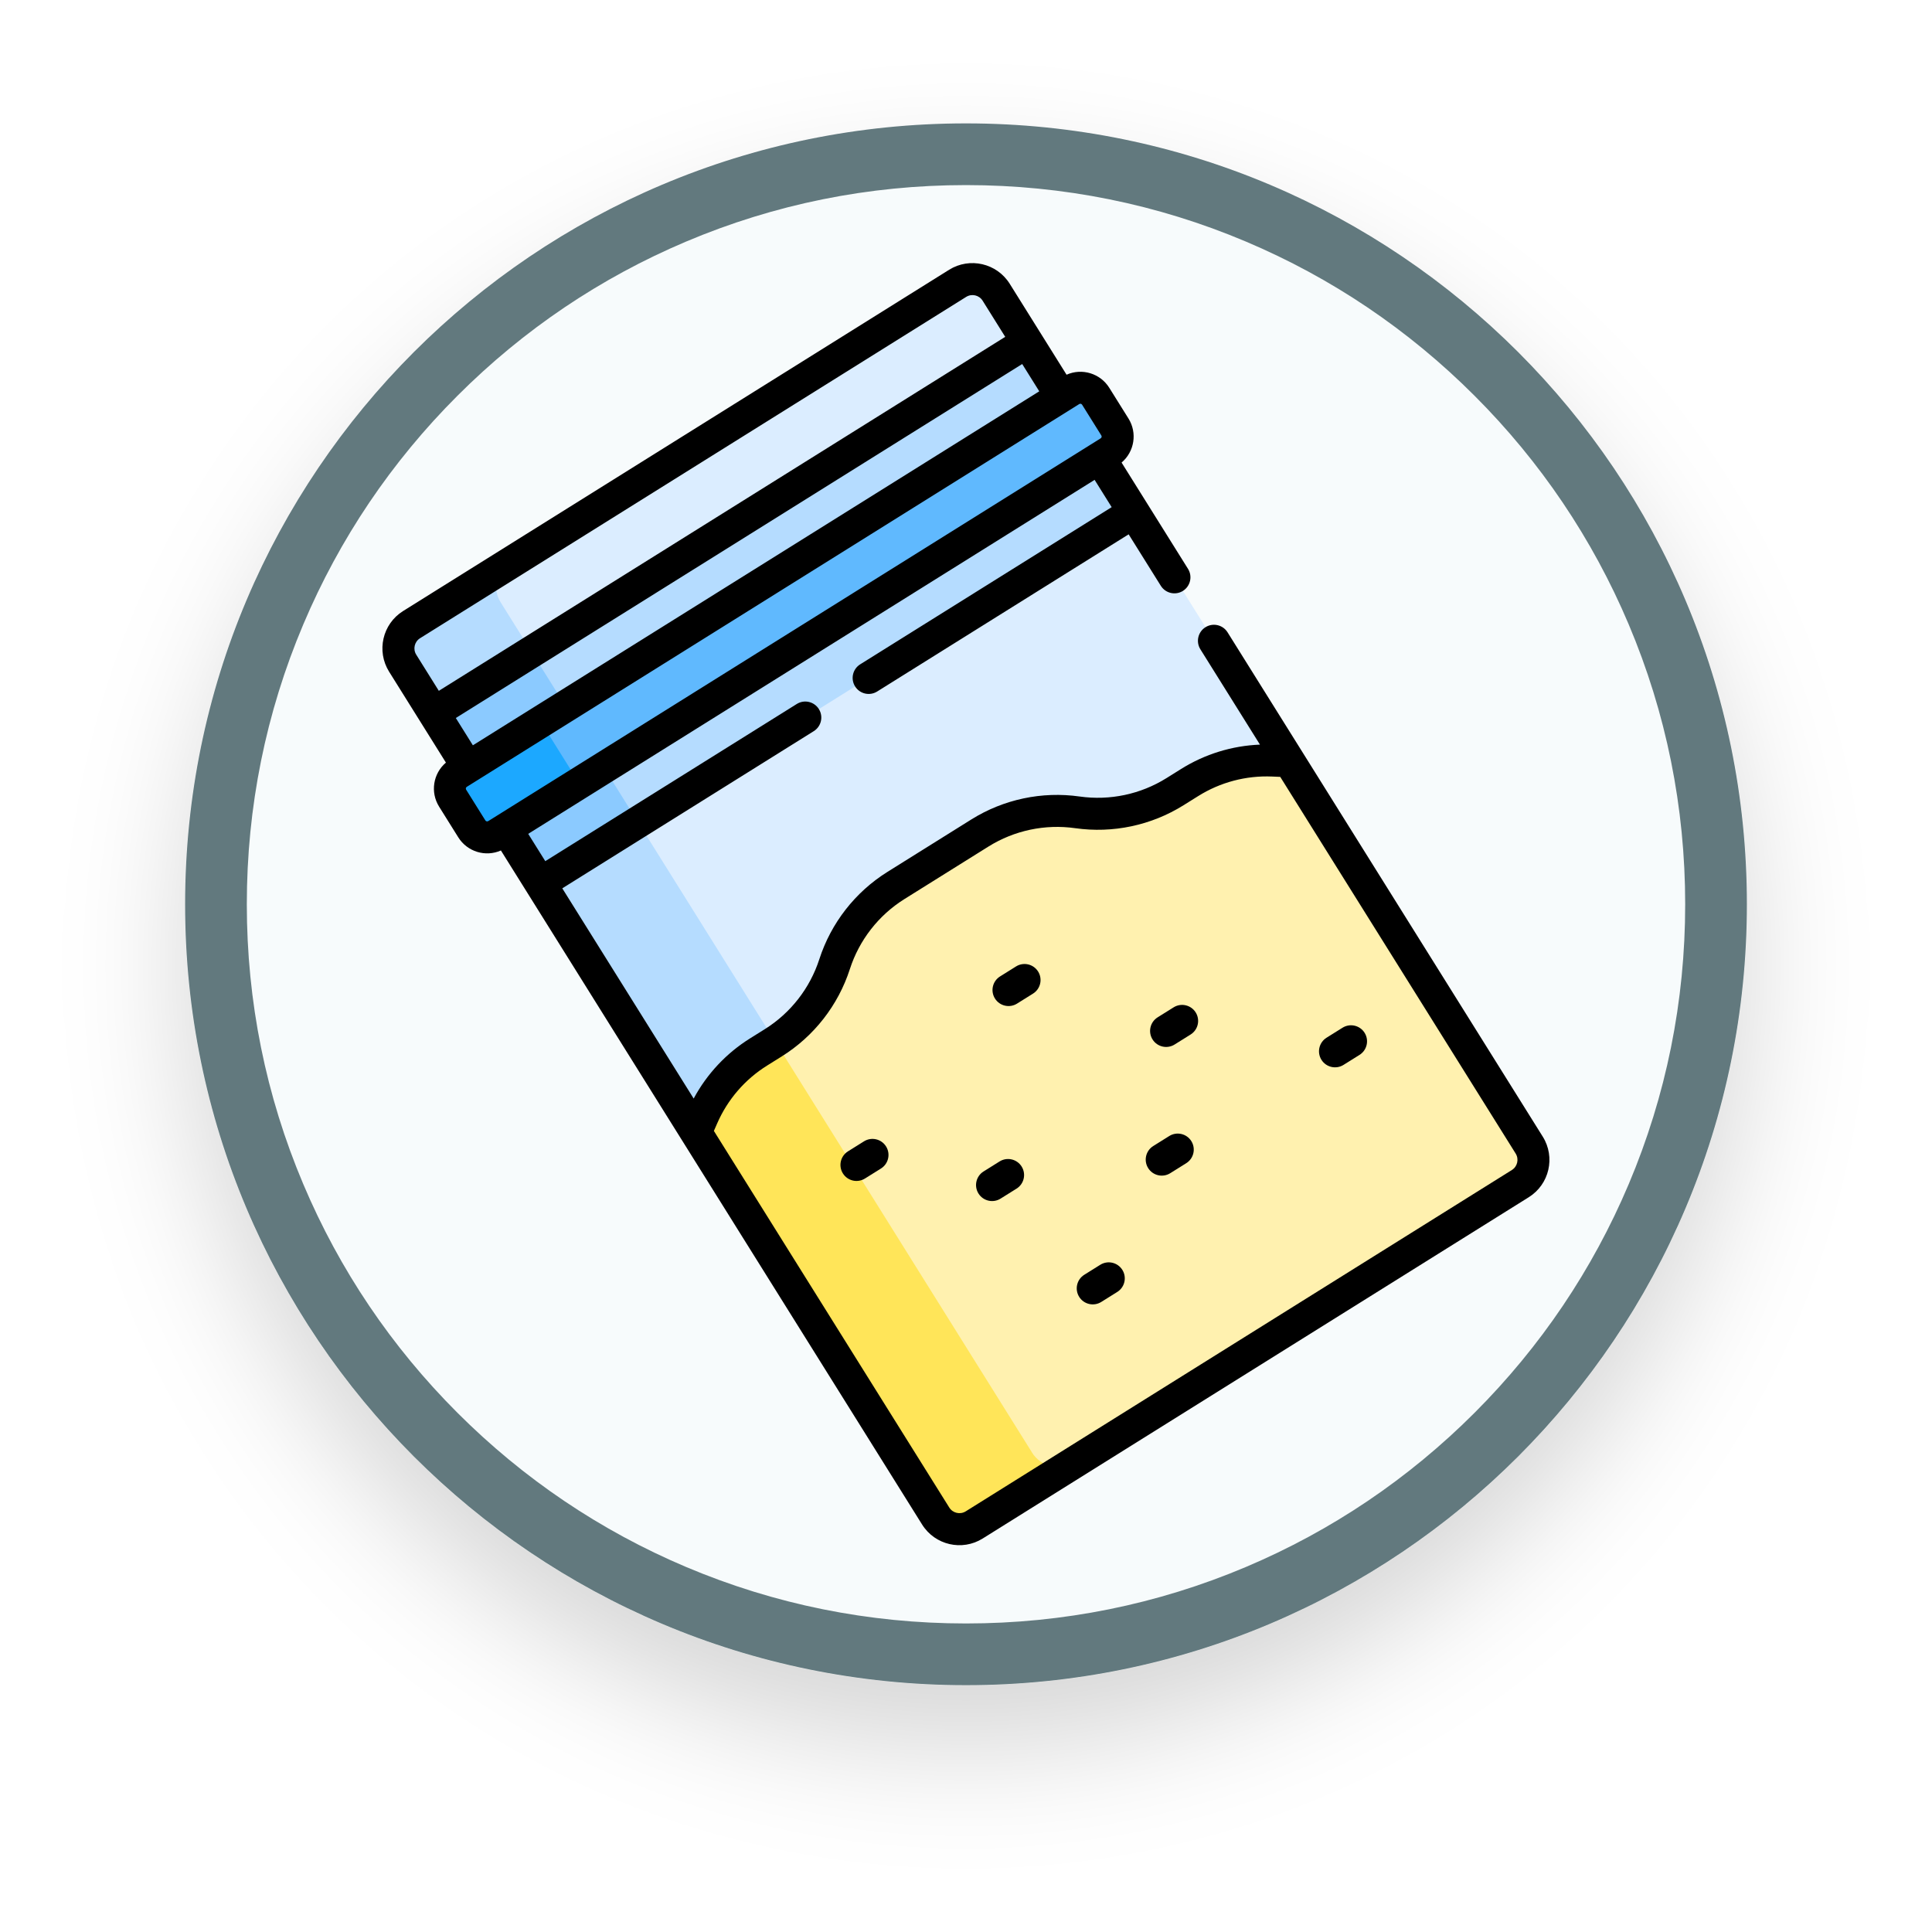
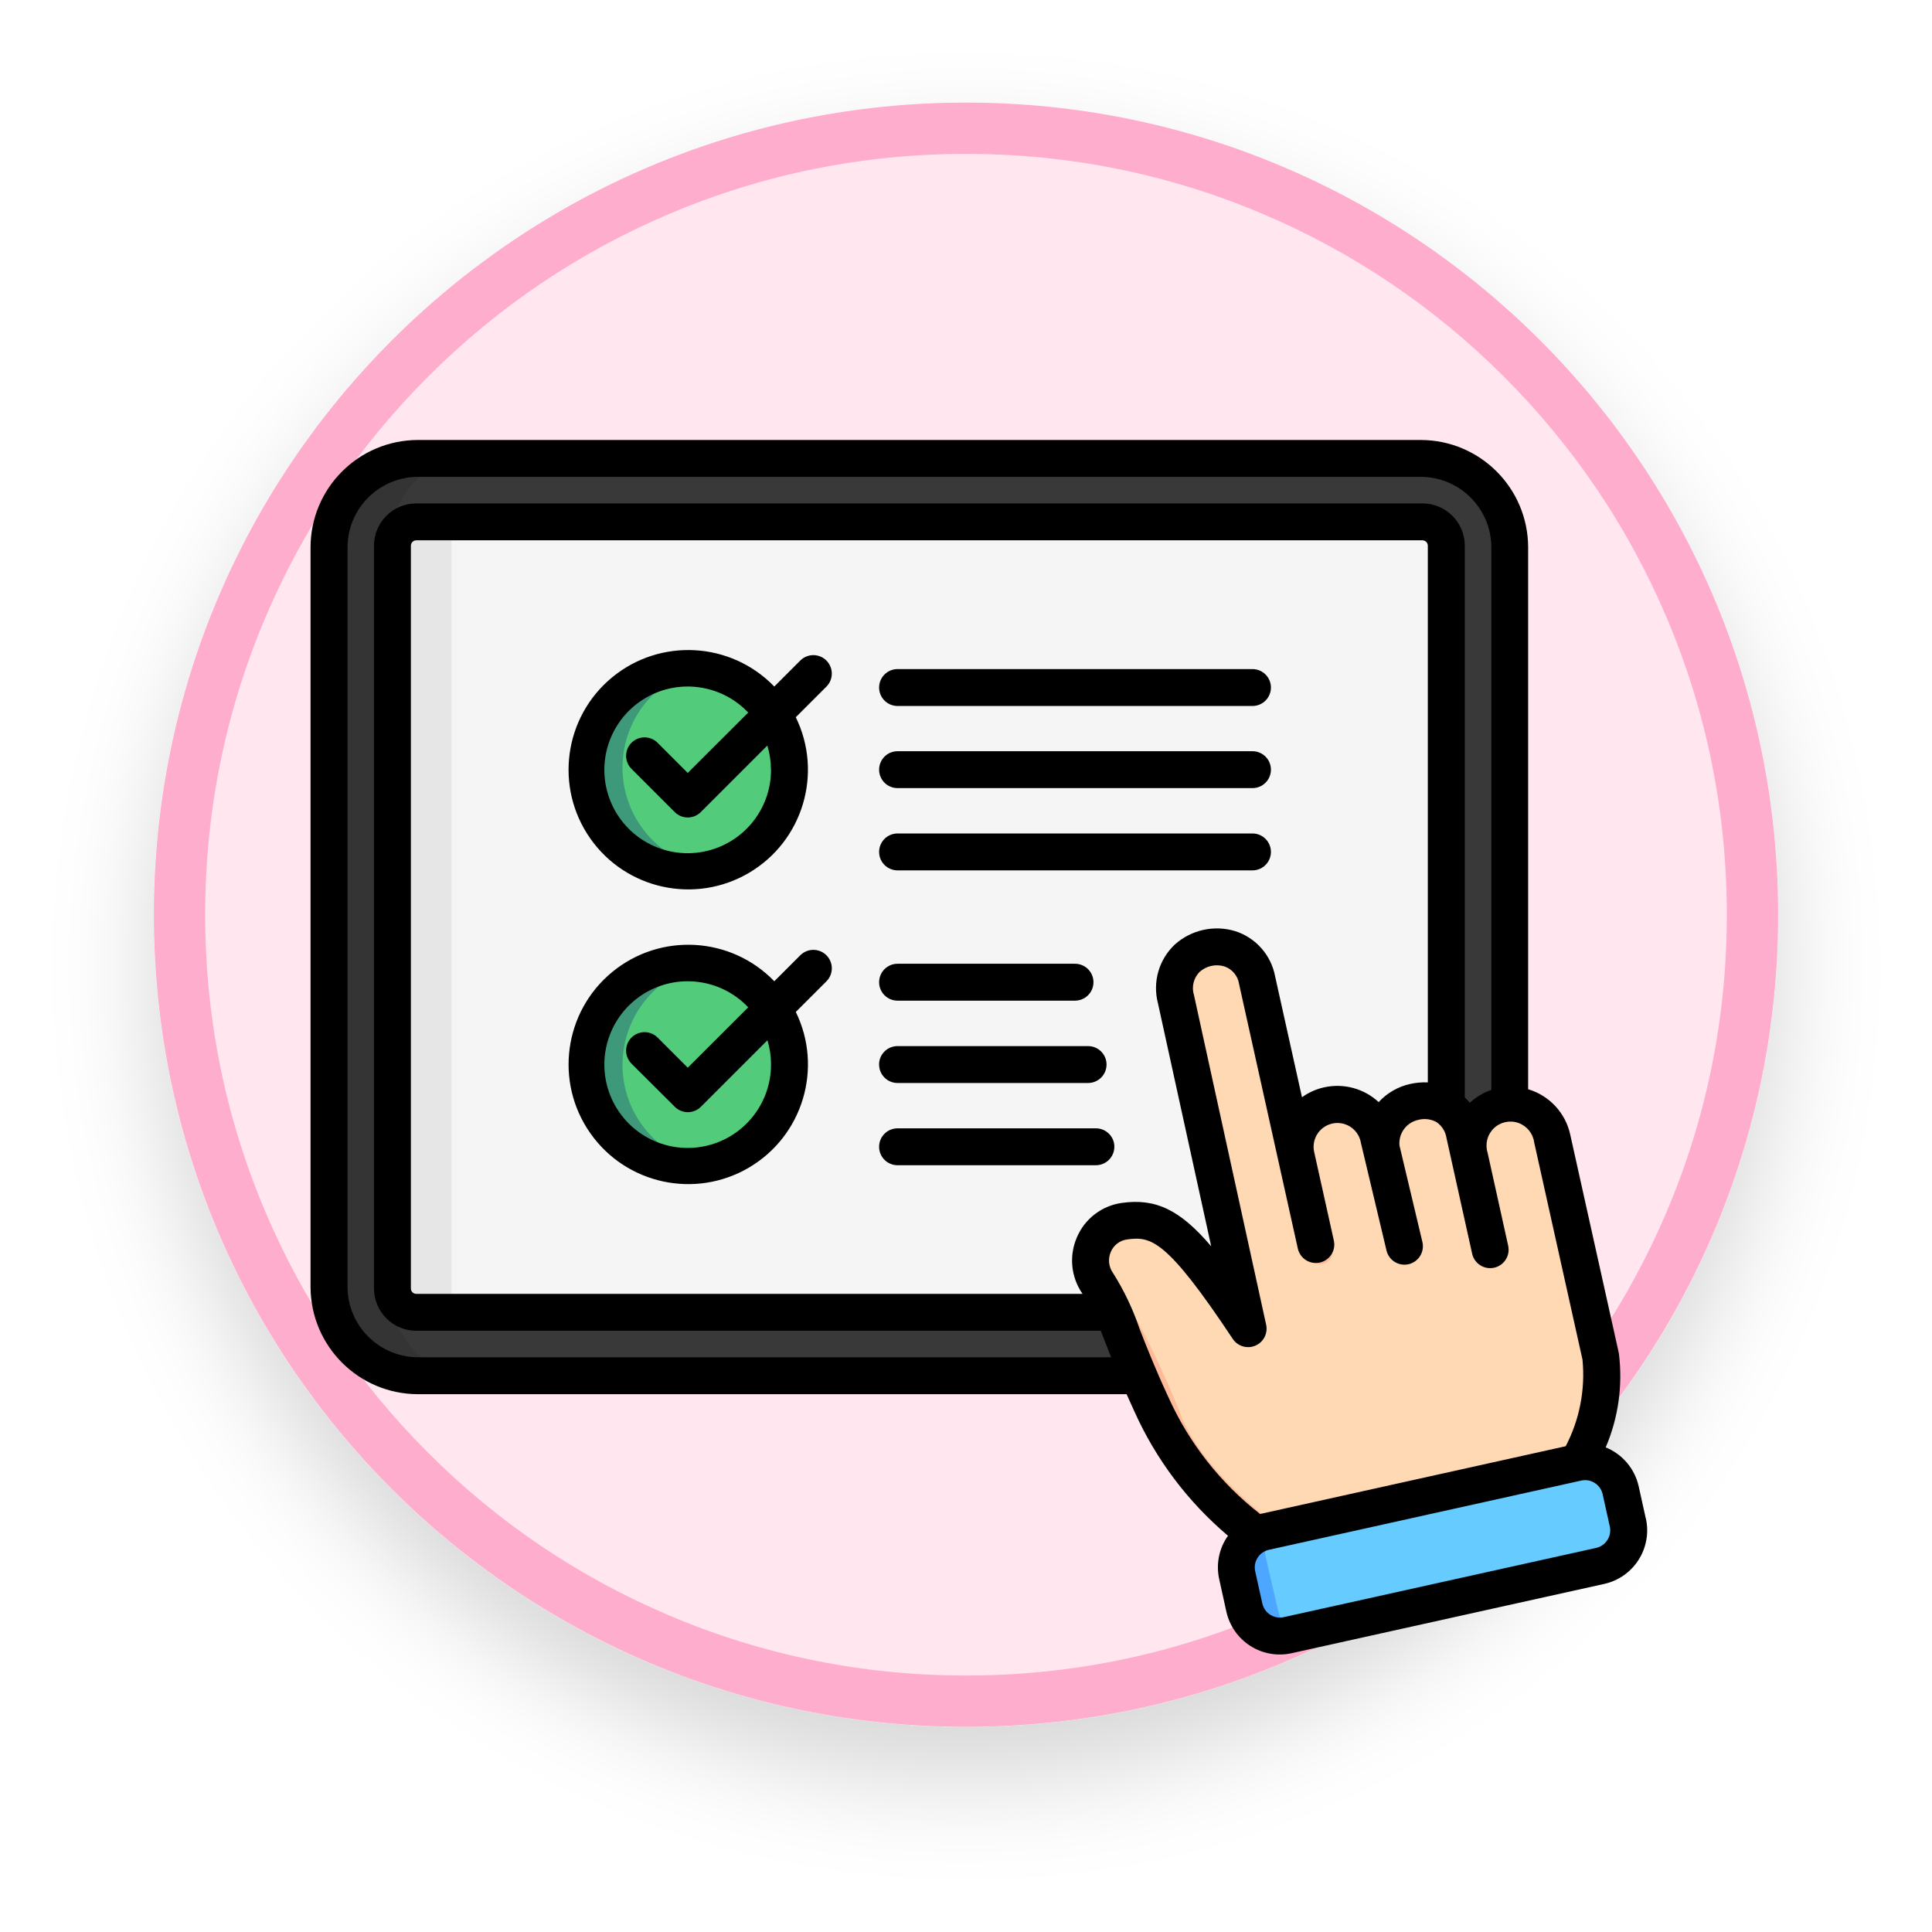
- <svg xmlns="http://www.w3.org/2000/svg" width="93.934" height="93.934" viewBox="0 0 93.934 93.934">
+ <svg xmlns="http://www.w3.org/2000/svg" width="113" height="113" viewBox="0 0 113 113">
  <defs>
-     <filter id="Path_978624" x="0" y="0" width="93.934" height="93.934" filterUnits="userSpaceOnUse">
+     <filter id="Path_982547" x="0" y="0" width="113" height="113" filterUnits="userSpaceOnUse">
      <feOffset dy="3" input="SourceAlpha" />
      <feGaussianBlur stdDeviation="3" result="blur" />
      <feFlood flood-opacity="0.161" />
      <feComposite operator="in" in2="blur" />
      <feComposite in="SourceGraphic" />
    </filter>
  </defs>
-   <g id="Group_1210705" data-name="Group 1210705" transform="translate(-189 -5978.375)">
-     <g id="Group_1209926" data-name="Group 1209926">
-       <g id="Group_1208657" data-name="Group 1208657" transform="translate(-420 3935.655)">
-         <g id="Group_1208063" data-name="Group 1208063" transform="translate(412 612.719)">
-           <g id="Group_1144123" data-name="Group 1144123" transform="translate(206 1436)">
-             <g transform="matrix(1, 0, 0, 1, -9, -6)" filter="url(#Path_978624)">
-               <g id="Path_978624-2" data-name="Path 978624" transform="translate(9 6)" fill="#f7fbfc">
-                 <path d="M 37.967 74.434 C 33.043 74.434 28.268 73.47 23.773 71.568 C 19.43 69.732 15.53 67.102 12.181 63.753 C 8.831 60.403 6.202 56.503 4.365 52.161 C 2.464 47.666 1.5 42.89 1.5 37.967 C 1.5 33.043 2.464 28.268 4.365 23.773 C 6.202 19.43 8.831 15.53 12.181 12.181 C 15.53 8.831 19.43 6.202 23.773 4.365 C 28.268 2.464 33.043 1.5 37.967 1.5 C 42.89 1.5 47.666 2.464 52.161 4.365 C 56.503 6.202 60.403 8.831 63.753 12.181 C 67.102 15.53 69.732 19.43 71.568 23.773 C 73.47 28.268 74.434 33.043 74.434 37.967 C 74.434 42.89 73.47 47.666 71.568 52.161 C 69.732 56.503 67.102 60.403 63.753 63.753 C 60.403 67.102 56.503 69.732 52.161 71.568 C 47.666 73.47 42.89 74.434 37.967 74.434 Z" stroke="none" />
-                 <path d="M 37.967 3 C 33.245 3 28.666 3.924 24.357 5.747 C 20.194 7.508 16.454 10.029 13.242 13.242 C 10.029 16.454 7.508 20.194 5.747 24.357 C 3.924 28.666 3 33.245 3 37.967 C 3 42.689 3.924 47.268 5.747 51.577 C 7.508 55.74 10.029 59.48 13.242 62.692 C 16.454 65.904 20.194 68.426 24.357 70.187 C 28.666 72.009 33.245 72.934 37.967 72.934 C 42.689 72.934 47.268 72.009 51.577 70.187 C 55.74 68.426 59.48 65.904 62.692 62.692 C 65.904 59.48 68.426 55.74 70.187 51.577 C 72.009 47.268 72.934 42.689 72.934 37.967 C 72.934 33.245 72.009 28.666 70.187 24.357 C 68.426 20.194 65.904 16.454 62.692 13.242 C 59.48 10.029 55.74 7.508 51.577 5.747 C 47.268 3.924 42.689 3 37.967 3 M 37.967 0 C 58.935 0 75.934 16.998 75.934 37.967 C 75.934 58.935 58.935 75.934 37.967 75.934 C 16.998 75.934 0 58.935 0 37.967 C 0 16.998 16.998 0 37.967 0 Z" stroke="none" fill="#62797e" />
+   <g id="Group_1223659" data-name="Group 1223659" transform="translate(-901 -8013.033)">
+     <g id="Group_1222920" data-name="Group 1222920">
+       <g id="Group_1219103" data-name="Group 1219103" transform="translate(0 923.189)">
+         <g id="Group_1217906" data-name="Group 1217906" transform="translate(-1.234 -2607)">
+           <g id="Group_1216307" data-name="Group 1216307" transform="translate(911.234 9702.844)">
+             <g id="Group_1208705" data-name="Group 1208705">
+               <g id="Group_1148633" data-name="Group 1148633">
+                 <g id="Group_1148525" data-name="Group 1148525">
+                   <g transform="matrix(1, 0, 0, 1, -9, -6)" filter="url(#Path_982547)">
+                     <g id="Path_982547-2" data-name="Path 982547" transform="translate(9 6)" fill="#ffe6ef">
+                       <path d="M 47.5 93.5 C 41.289 93.5 35.265 92.284 29.595 89.886 C 24.118 87.569 19.198 84.252 14.973 80.027 C 10.748 75.802 7.431 70.882 5.114 65.405 C 2.716 59.735 1.5 53.711 1.5 47.5 C 1.5 41.289 2.716 35.265 5.114 29.595 C 7.431 24.118 10.748 19.198 14.973 14.973 C 19.198 10.748 24.118 7.431 29.595 5.114 C 35.265 2.716 41.289 1.5 47.5 1.5 C 53.711 1.5 59.735 2.716 65.405 5.114 C 70.882 7.431 75.802 10.748 80.027 14.973 C 84.252 19.198 87.569 24.118 89.886 29.595 C 92.284 35.265 93.5 41.289 93.5 47.5 C 93.5 53.711 92.284 59.735 89.886 65.405 C 87.569 70.882 84.252 75.802 80.027 80.027 C 75.802 84.252 70.882 87.569 65.405 89.886 C 59.735 92.284 53.711 93.5 47.5 93.5 Z" stroke="none" />
+                       <path d="M 47.5 3 C 41.491 3 35.664 4.176 30.18 6.496 C 24.881 8.737 20.122 11.946 16.034 16.034 C 11.946 20.122 8.737 24.881 6.496 30.18 C 4.176 35.664 3 41.491 3 47.5 C 3 53.509 4.176 59.336 6.496 64.82 C 8.737 70.119 11.946 74.878 16.034 78.966 C 20.122 83.054 24.881 86.263 30.18 88.504 C 35.664 90.824 41.491 92 47.5 92 C 53.509 92 59.336 90.824 64.82 88.504 C 70.119 86.263 74.878 83.054 78.966 78.966 C 83.054 74.878 86.263 70.119 88.504 64.82 C 90.824 59.336 92 53.509 92 47.5 C 92 41.491 90.824 35.664 88.504 30.18 C 86.263 24.881 83.054 20.122 78.966 16.034 C 74.878 11.946 70.119 8.737 64.82 6.496 C 59.336 4.176 53.509 3 47.5 3 M 47.5 0 C 73.734 0 95 21.266 95 47.5 C 95 73.734 73.734 95 47.5 95 C 21.266 95 0 73.734 0 47.5 C 0 21.266 21.266 0 47.5 0 Z" stroke="none" fill="#ffadcc" />
+                     </g>
+                   </g>
+                 </g>
              </g>
            </g>
          </g>
        </g>
      </g>
-       <g id="heroina" transform="matrix(0.848, -0.53, 0.53, 0.848, 145.375, 6047.598)">
-         <g id="Group_1209924" data-name="Group 1209924" transform="translate(71.775 0.779)">
-           <path id="Path_1079362" data-name="Path 1079362" d="M92.163,129.4l.919,1.042h32.144l.968-1.042V112H92.163Z" transform="translate(-90.744 -101.151)" fill="#dbedff" />
-           <path id="Path_1079363" data-name="Path 1079363" d="M97.771,112H92.163v17.4l.919,1.042h5.608l-.919-1.042Z" transform="translate(-90.744 -101.151)" fill="#b5dcff" />
-           <path id="Path_1079364" data-name="Path 1079364" d="M126.194,14.834V8.859A1.359,1.359,0,0,0,124.835,7.5H93.523a1.359,1.359,0,0,0-1.359,1.359v5.975Z" transform="translate(-90.744 -7.5)" fill="#dbedff" />
-           <path id="Path_1079365" data-name="Path 1079365" d="M99.131,7.5H93.523a1.359,1.359,0,0,0-1.359,1.359v5.975h5.608V8.859A1.359,1.359,0,0,1,99.131,7.5Z" transform="translate(-90.744 -7.5)" fill="#b5dcff" />
-           <path id="Path_1079366" data-name="Path 1079366" d="M92.163,48.047h34.031v3.326H92.163Z" transform="translate(-90.744 -43.836)" fill="#b5dcff" />
-           <path id="Path_1079367" data-name="Path 1079367" d="M92.163,48.047h5.608v3.326H92.163Z" transform="translate(-90.744 -43.836)" fill="#8bcaff" />
-           <path id="Path_1079368" data-name="Path 1079368" d="M92.163,109.571h34.031v3.376H92.163Z" transform="translate(-90.744 -98.97)" fill="#b5dcff" />
-           <path id="Path_1079369" data-name="Path 1079369" d="M92.163,109.571h5.608v3.376H92.163Z" transform="translate(-90.744 -98.97)" fill="#8bcaff" />
-           <path id="Path_1079370" data-name="Path 1079370" d="M126.2,258.252v-22l-.664-.455a7.069,7.069,0,0,0-4-1.239H120.7a7.069,7.069,0,0,1-4.553-1.662,7.069,7.069,0,0,0-4.553-1.662H106.77a7.069,7.069,0,0,0-4.553,1.662,7.069,7.069,0,0,1-4.553,1.662h-.838a7.068,7.068,0,0,0-4,1.239l-.664.455v22a1.359,1.359,0,0,0,1.359,1.359h31.312a1.359,1.359,0,0,0,1.359-1.359Z" transform="translate(-90.745 -207.994)" fill="#fff1af" />
-           <g id="Group_1209923" data-name="Group 1209923" transform="translate(1.42 26.557)">
-             <path id="Path_1079371" data-name="Path 1079371" d="M97.772,286.78V263.207l-.109,0h-.838a7.068,7.068,0,0,0-4,1.239l-.664.455v22a1.359,1.359,0,0,0,1.359,1.359h5.736a1.487,1.487,0,0,1-1.487-1.487Z" transform="translate(-92.164 -263.207)" fill="#ffe559" />
-           </g>
-           <path id="Path_1079372" data-name="Path 1079372" d="M114.489,78.119H79.373A.877.877,0,0,0,78.5,79v1.765a.877.877,0,0,0,.877.877h35.116a.877.877,0,0,0,.877-.877V79A.877.877,0,0,0,114.489,78.119Z" transform="translate(-78.496 -70.785)" fill="#60b9fe" />
-           <path id="Path_1079373" data-name="Path 1079373" d="M84.1,80.761V79a.877.877,0,0,1,.877-.877H79.373A.877.877,0,0,0,78.5,79v1.765a.877.877,0,0,0,.877.877h5.608A.877.877,0,0,1,84.1,80.761Z" transform="translate(-78.496 -70.785)" fill="#1ca8ff" />
-         </g>
-         <g id="Group_1209925" data-name="Group 1209925" transform="translate(70.996 0)">
-           <path id="Path_1079374" data-name="Path 1079374" d="M244.865,294.73h.917a.779.779,0,1,0,0-1.558h-.917a.779.779,0,1,0,0,1.558Z" transform="translate(-226.109 -262.724)" />
-           <path id="Path_1079375" data-name="Path 1079375" d="M297.279,350.063h.917a.779.779,0,0,0,0-1.558h-.917a.779.779,0,0,0,0,1.558Z" transform="translate(-273.08 -312.31)" />
-           <path id="Path_1079376" data-name="Path 1079376" d="M359.279,400.063h.917a.779.779,0,1,0,0-1.558h-.917a.779.779,0,1,0,0,1.558Z" transform="translate(-328.641 -357.117)" />
-           <path id="Path_1079377" data-name="Path 1079377" d="M141.107,326.4h.917a.779.779,0,1,0,0-1.558h-.917a.779.779,0,1,0,0,1.558Z" transform="translate(-133.127 -291.101)" />
-           <path id="Path_1079378" data-name="Path 1079378" d="M189.946,368.063h.917a.779.779,0,1,0,0-1.558h-.917a.779.779,0,1,0,0,1.558Z" transform="translate(-176.894 -328.441)" />
-           <path id="Path_1079379" data-name="Path 1079379" d="M262.833,399.284a.779.779,0,0,0,.779.779h.917a.779.779,0,1,0,0-1.558h-.917A.779.779,0,0,0,262.833,399.284Z" transform="translate(-242.909 -357.117)" />
-           <path id="Path_1079380" data-name="Path 1079380" d="M203.5,433.284a.779.779,0,0,0,.779.779h.917a.779.779,0,1,0,0-1.558h-.917A.779.779,0,0,0,203.5,433.284Z" transform="translate(-189.738 -387.586)" />
-           <path id="Path_1079381" data-name="Path 1079381" d="M72.415,51.037a2.138,2.138,0,0,0,2.138,2.138h31.312A2.138,2.138,0,0,0,108,51.037V22.122a.779.779,0,1,0-1.558,0v5.466a7.809,7.809,0,0,0-3.882-1.028h-.838a6.3,6.3,0,0,1-4.051-1.479,7.859,7.859,0,0,0-5.055-1.845H87.8a7.859,7.859,0,0,0-5.055,1.845,6.3,6.3,0,0,1-4.051,1.479h-.838a7.809,7.809,0,0,0-3.882,1.028V15.535H88.393a.779.779,0,1,0,0-1.558H73.973V12.411h32.474v1.565H92.028a.779.779,0,1,0,0,1.558h14.419v2.952a.779.779,0,0,0,1.558,0V12.393a1.657,1.657,0,0,0,1.419-1.637V8.99A1.657,1.657,0,0,0,108,7.353V2.138A2.141,2.141,0,0,0,105.866,0H74.554a2.141,2.141,0,0,0-2.138,2.138V7.353A1.657,1.657,0,0,0,71,8.991v1.765a1.657,1.657,0,0,0,1.419,1.637ZM74.3,29.22a6.264,6.264,0,0,1,3.557-1.1h.838a7.86,7.86,0,0,0,5.055-1.845A6.3,6.3,0,0,1,87.8,24.794h4.821a6.3,6.3,0,0,1,4.051,1.479,7.859,7.859,0,0,0,5.055,1.845h.838a6.264,6.264,0,0,1,3.557,1.1l.325.223V51.037a.581.581,0,0,1-.581.581H74.554a.581.581,0,0,1-.581-.581V29.443ZM72.652,10.854a.1.1,0,0,1-.1-.1V8.99a.1.1,0,0,1,.1-.1h35.116a.1.1,0,0,1,.1.1v1.765a.1.1,0,0,1-.1.1H72.652Zm1.321-5.085h32.474V7.334H73.973Zm.581-4.211h31.312a.581.581,0,0,1,.581.581V4.211H73.973V2.138A.581.581,0,0,1,74.554,1.558Z" transform="translate(-70.996 0)" />
-         </g>
+       <g id="Layer_1" data-name="Layer 1" transform="translate(916.726 8013.167)">
+         <path id="Path_1174430" data-name="Path 1174430" d="M75.527,84.929H16.395a5.249,5.249,0,0,1-5.25-5.25v-43.6a5.249,5.249,0,0,1,5.25-5.249H75.528a5.249,5.249,0,0,1,5.249,5.249v43.6a5.249,5.249,0,0,1-5.25,5.249Z" transform="translate(-7.366 -4.425)" fill="#393939" />
+         <path id="Path_1174431" data-name="Path 1174431" d="M19.7,84.929h-3.3a5.249,5.249,0,0,1-5.25-5.25v-43.6a5.249,5.249,0,0,1,5.25-5.249h3.3a5.249,5.249,0,0,0-5.249,5.249v43.6A5.249,5.249,0,0,0,19.7,84.929Z" transform="translate(-7.366 -4.425)" fill="#343434" />
+         <path id="Path_1174432" data-name="Path 1174432" d="M35.415,100.32V56.5a1.4,1.4,0,0,1,1.4-1.4H96.169a1.4,1.4,0,0,1,1.4,1.4V100.32a1.4,1.4,0,0,1-1.4,1.4H36.81A1.4,1.4,0,0,1,35.415,100.32Z" transform="translate(-27.894 -24.952)" fill="#f5f5f5" />
+         <path id="Path_1174433" data-name="Path 1174433" d="M39.982,101.715H36.81a1.4,1.4,0,0,1-1.4-1.4V56.5a1.4,1.4,0,0,1,1.4-1.4h3.171a1.4,1.4,0,0,0-1.4,1.4V100.32a1.4,1.4,0,0,0,1.4,1.4Z" transform="translate(-27.894 -24.952)" fill="#e6e6e6" />
+         <path id="Path_1174434" data-name="Path 1174434" d="M121.536,117.026a5.993,5.993,0,1,1-5.993-5.993A5.993,5.993,0,0,1,121.536,117.026Zm-5.993,11.39a5.993,5.993,0,1,0,5.993,5.993A5.993,5.993,0,0,0,115.542,128.417Z" transform="translate(-90.6 -72.263)" fill="#52cc7b" />
+         <path id="Path_1174435" data-name="Path 1174435" d="M109.537,117.027a5.992,5.992,0,0,1,6.86-5.93,5.993,5.993,0,0,0,0,11.86,5.992,5.992,0,0,1-6.86-5.93Zm1.734,17.384a5.994,5.994,0,0,1,5.126-5.93,5.993,5.993,0,1,0,0,11.86,5.994,5.994,0,0,1-5.126-5.93Z" transform="translate(-90.588 -72.263)" fill="#3d997a" />
+         <path id="Path_1174436" data-name="Path 1174436" d="M351.573,421.65l-.444-1.921a2.131,2.131,0,0,1,1.6-2.555l18.384-4.244a2.131,2.131,0,0,1,2.555,1.6l.444,1.921a2.131,2.131,0,0,1-1.6,2.556l-18.384,4.244A2.131,2.131,0,0,1,351.573,421.65Z" transform="translate(-294.894 -327.575)" fill="#6cf" />
+         <path id="Path_1174437" data-name="Path 1174437" d="M354.677,444.906l-1.586.367a1.628,1.628,0,0,1-1.953-1.22l-.669-2.9a1.628,1.628,0,0,1,1.22-1.953l1.817-.419a1.4,1.4,0,0,0-.854,1.643l.735,3.183c.139.6.655,1.447,1.291,1.3Z" transform="translate(-294.346 -349.487)" fill="#4da6ff" />
+         <path id="Path_1174438" data-name="Path 1174438" d="M324.493,241.379a11.329,11.329,0,0,1-.812,6.154l-19.376,4.473a18.2,18.2,0,0,1-6.253-7.6c-1.813-3.831-2.175-5.613-3.205-7.063a2.341,2.341,0,0,1,1.533-3.673c2.153-.324,3.454.519,7.345,6.264l-4.419-19.359a2.454,2.454,0,1,1,4.769-1.153l2.38,10.31a2.491,2.491,0,1,1,4.854-1.121l.2.88a2.491,2.491,0,0,1,1.867-2.988,2.35,2.35,0,0,1,2.988,1.867l.3,1.32a2.491,2.491,0,0,1,4.854-1.121Z" transform="translate(-246.965 -162.293)" fill="#ffd9b3" />
+         <path id="Path_1174439" data-name="Path 1174439" d="M316.512,229.431v-.006l.17.737a2.489,2.489,0,0,1,1.518-2.876,3.227,3.227,0,0,0-.27,2.1l1.417,6.135a.7.7,0,1,1-1.355.313l-1.4-6.08Zm-12.791,10.661a.7.7,0,1,0,1.355-.313l-4.454-19.294a3.486,3.486,0,0,1,.44-2.458,2.372,2.372,0,0,0-1.788,2.8l.007.03Zm2.744-9.888,1.325,5.737a.7.7,0,1,0,1.355-.313l-1.338-5.794a3.625,3.625,0,0,1,.524-2.619,2.491,2.491,0,0,0-1.866,2.988Zm5.051-.233,1.325,5.737a.7.7,0,1,0,1.355-.313l-1.338-5.794a3.624,3.624,0,0,1,.524-2.619v-.005a2.491,2.491,0,0,0-1.859,2.985l-.091-.4.01.077ZM300.4,245.615a52.588,52.588,0,0,0-4.09-8.287,5.48,5.48,0,0,1-.96-2.751,2.359,2.359,0,0,0-.5,3.239c1.03,1.45,1.392,3.232,3.205,7.063a18.2,18.2,0,0,0,6.253,7.6l1.82-.42c-2.485-1.964-4.632-4-5.733-6.442Z" transform="translate(-246.974 -162.764)" fill="#fb9" />
+         <path id="Path_1174440" data-name="Path 1174440" d="M31.082,38.5l-1.521,1.521a7,7,0,1,0,1.258,1.795l1.79-1.789A1.079,1.079,0,0,0,31.082,38.5ZM29.37,44.885a4.874,4.874,0,1,1-1.334-3.341L24.5,45.074l-1.764-1.764a1.079,1.079,0,0,0-1.526,1.526l2.527,2.527a1.079,1.079,0,0,0,1.526,0l3.892-3.892a4.85,4.85,0,0,1,.21,1.413Zm1.713,10.852-1.521,1.521a7,7,0,1,0,1.258,1.795l1.79-1.789a1.079,1.079,0,1,0-1.526-1.526ZM29.37,62.124a4.874,4.874,0,1,1-1.334-3.341L24.5,62.315l-1.764-1.764a1.079,1.079,0,1,0-1.526,1.526L23.742,64.6a1.079,1.079,0,0,0,1.526,0l3.892-3.892a4.847,4.847,0,0,1,.21,1.412Zm6.322-4.81a1.079,1.079,0,0,1,1.079-1.079H47.15a1.079,1.079,0,1,1,0,2.158H36.771a1.079,1.079,0,0,1-1.079-1.079Zm0-12.431a1.079,1.079,0,0,1,1.079-1.079H57.53a1.079,1.079,0,1,1,0,2.158H36.771a1.079,1.079,0,0,1-1.079-1.079Zm0-4.81A1.079,1.079,0,0,1,36.771,39H57.53a1.079,1.079,0,1,1,0,2.158H36.771a1.079,1.079,0,0,1-1.079-1.08Zm21.838,10.7H36.771a1.079,1.079,0,1,1,0-2.158H57.53a1.079,1.079,0,1,1,0,2.158ZM80.535,88.68,80.118,86.8a3.206,3.206,0,0,0-1.929-2.278,10.6,10.6,0,0,0,.771-5.494c0-.023-.008-.045-.013-.067L76.111,66.21a3.556,3.556,0,0,0-2.458-2.636V31.884A6.292,6.292,0,0,0,67.368,25.6H8.722a6.292,6.292,0,0,0-6.285,6.284v43.24A6.292,6.292,0,0,0,8.722,81.41H50.167c.142.322.293.659.458,1.014A20.56,20.56,0,0,0,56.1,89.693c-.029.041-.06.081-.088.123a3.189,3.189,0,0,0-.427,2.419L56,94.119a3.2,3.2,0,0,0,3.828,2.439L78.1,92.508a3.21,3.21,0,0,0,2.439-3.828ZM8.722,79.251A4.131,4.131,0,0,1,4.6,75.124V31.884a4.131,4.131,0,0,1,4.127-4.126H67.368A4.131,4.131,0,0,1,71.5,31.885V63.616a3.524,3.524,0,0,0-1.261.752,3.271,3.271,0,0,0-.291-.314V31.784a2.477,2.477,0,0,0-2.474-2.474H8.622a2.477,2.477,0,0,0-2.475,2.474V75.225A2.477,2.477,0,0,0,8.622,77.7H48.654c.082.207.168.427.26.663q.162.416.35.89ZM52,58.541l3.116,14.221c-1.814-2.129-3.237-2.821-5.233-2.538a3.351,3.351,0,0,0-2.617,2,3.4,3.4,0,0,0,.326,3.32H8.622a.317.317,0,0,1-.316-.316V31.784a.317.317,0,0,1,.316-.316H67.469a.317.317,0,0,1,.316.316v31.39a4,4,0,0,0-1.034.092,3.534,3.534,0,0,0-1.841,1.061,3.55,3.55,0,0,0-3.185-.865,3.508,3.508,0,0,0-1.3.581l-1.571-7.071a3.443,3.443,0,0,0-2.326-2.642,3.685,3.685,0,0,0-3.541.781A3.5,3.5,0,0,0,52,58.541Zm.581,22.977c-.764-1.652-1.261-2.922-1.659-3.942a15.11,15.11,0,0,0-1.557-3.265,1.256,1.256,0,0,1-.12-1.227,1.2,1.2,0,0,1,.94-.722c1.4-.2,2.308-.029,6.191,5.814a1.079,1.079,0,0,0,1.953-.828L54.11,58.076a1.346,1.346,0,0,1,.338-1.374,1.513,1.513,0,0,1,1.434-.314,1.293,1.293,0,0,1,.868,1.052l3.432,15.452a1.079,1.079,0,1,0,2.107-.468L61.14,67.253a1.393,1.393,0,1,1,2.716-.623l0,.015,1.512,6.361a1.079,1.079,0,1,0,2.1-.5l-1.34-5.637a1.4,1.4,0,0,1,1.086-1.5,1.47,1.47,0,0,1,1.064.117,1.374,1.374,0,0,1,.6.943l1.5,6.764a1.079,1.079,0,1,0,2.107-.467L71.28,67.28a1.4,1.4,0,1,1,2.725-.6L76.832,79.39a9.054,9.054,0,0,1-.982,5.064L58.02,88.407l-.044.012a18.018,18.018,0,0,1-5.393-6.9Zm25.705,8.422a1.045,1.045,0,0,1-.659.462L59.36,94.451a1.052,1.052,0,0,1-1.254-.8l-.418-1.884a1.052,1.052,0,0,1,.8-1.254l18.269-4.05a1.052,1.052,0,0,1,1.254.8l.418,1.884A1.045,1.045,0,0,1,78.289,89.939Zm-28.836-23a1.079,1.079,0,0,1-1.079,1.079h-11.6a1.079,1.079,0,1,1,0-2.158h11.6A1.079,1.079,0,0,1,49.452,66.935Zm-13.761-4.81a1.079,1.079,0,0,1,1.079-1.079H47.915a1.079,1.079,0,1,1,0,2.158H36.771a1.079,1.079,0,0,1-1.079-1.08Z" />
      </g>
    </g>
  </g>
</svg>
